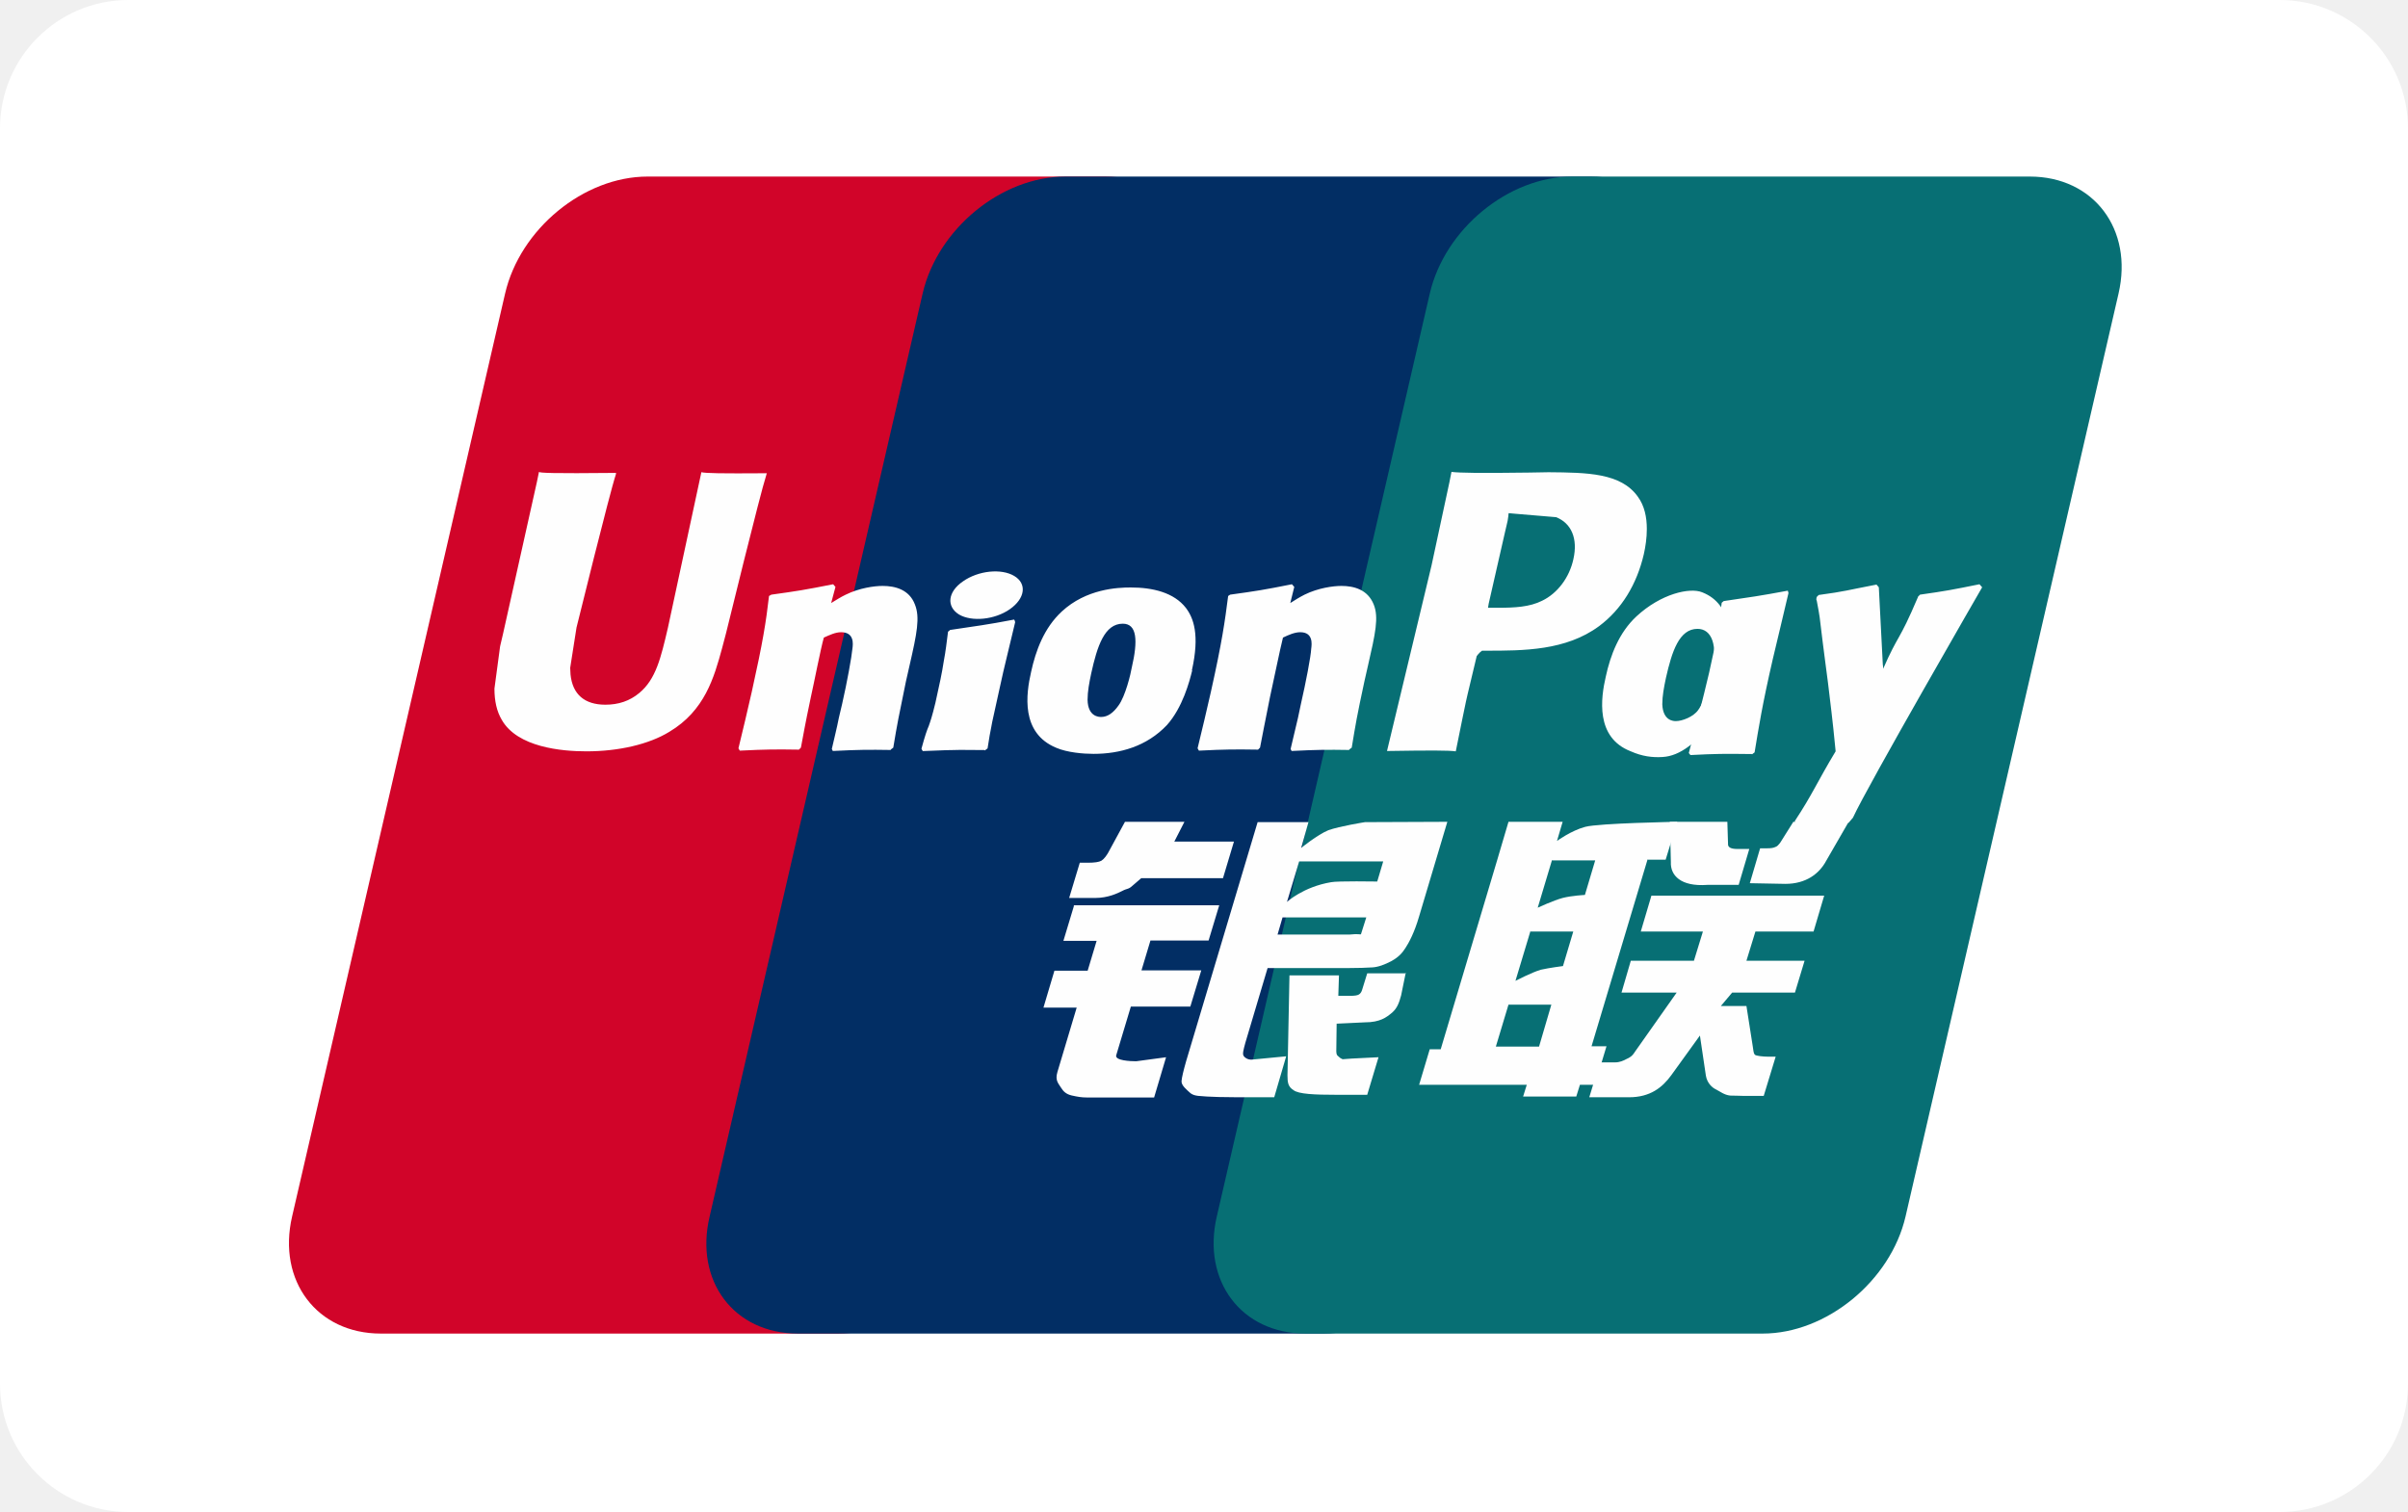
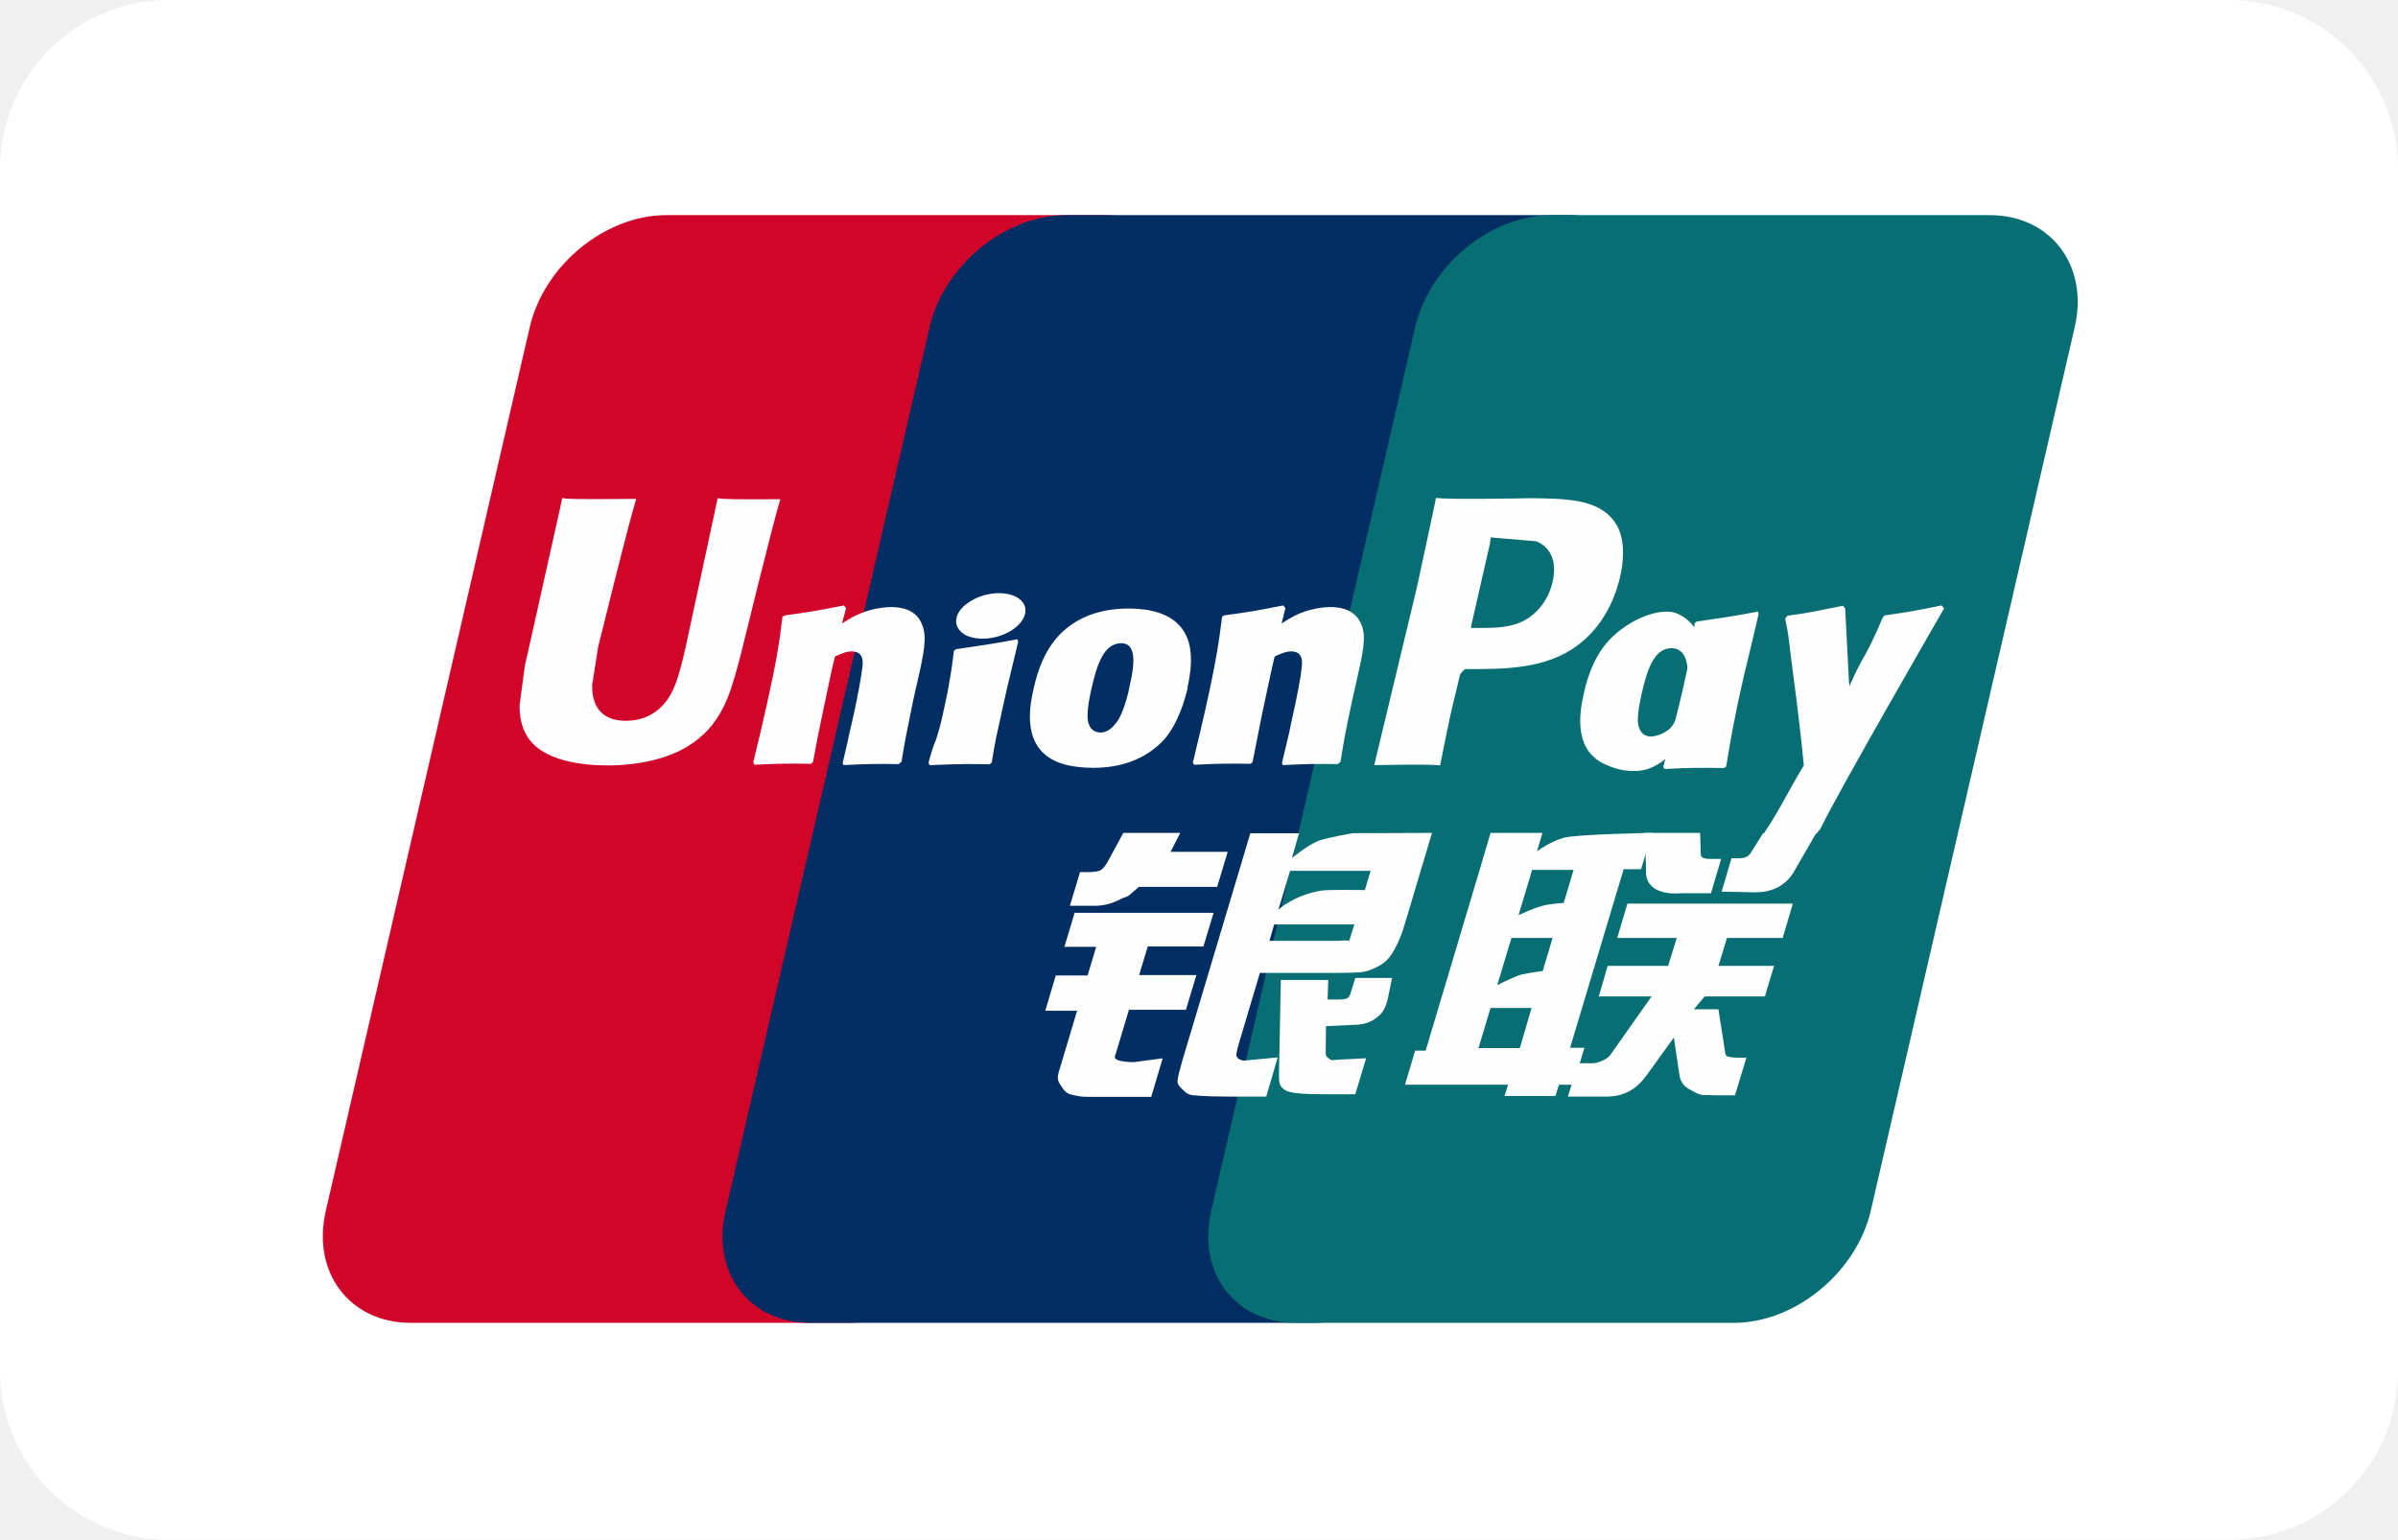
- <svg xmlns="http://www.w3.org/2000/svg" width="750" height="471">
-   <g fill="none" fill-rule="evenodd">
-     <rect width="750" height="471" fill="#FFF" rx="40" />
-     <path fill="#D10429" d="M201.81 55h142.393c19.87 0 32.287 16.406 27.63 36.47L305.5 378.948c-4.656 20.064-24.63 36.47-44.498 36.47H118.61c-19.87 0-32.288-16.406-27.632-36.47L157.312 91.47C161.968 71.302 181.837 55 201.706 55h.104z" />
-     <path fill="#022E64" d="M331.75 55h163.815c19.87 0 10.866 16.406 6.21 36.47L435.44 378.948c-4.656 20.064-3.207 36.47-23.076 36.47H248.55c-19.973 0-32.288-16.406-27.528-36.47L287.356 91.47C292.012 71.302 311.88 55 331.854 55h-.104z" />
-     <path fill="#076F74" d="M489.815 55H632.21c19.868 0 32.286 16.406 27.63 36.47l-66.334 287.478c-4.657 20.064-24.63 36.47-44.498 36.47H406.614c-19.972 0-32.287-16.406-27.63-36.47L445.317 91.47C449.974 71.302 469.843 55 489.71 55h.105z" />
-     <path fill="#FEFEFE" d="M465.905 326.015h13.453l3.83-13.063h-13.35l-3.933 13.063zm10.762-35.948l-4.657 15.466s5.07-2.613 7.865-3.45c2.794-.626 6.933-1.148 6.933-1.148l3.208-10.764h-13.452l.103-.103zm6.727-22.154l-4.45 14.84s4.967-2.3 7.76-3.032c2.795-.73 6.934-.94 6.934-.94l3.208-10.763h-13.35l-.102-.104zm29.7 0l-17.386 57.997h4.657l-3.622 12.017h-4.657l-1.138 3.658H474.39l1.14-3.658H442l3.31-11.076h3.416l17.593-58.937L469.836 256h16.868l-1.76 5.956s4.45-3.24 8.797-4.39c4.243-1.148 28.665-1.566 28.665-1.566l-3.622 11.808h-5.795l.103.105z" />
-     <path fill="#FEFEFE" d="M520 256h18.006l.207 6.792c-.103 1.15.828 1.672 3 1.672h3.623l-3.31 11.182h-9.73c-8.38.627-11.59-3.03-11.382-7.106l-.31-12.436L520 256zm2.216 53.2h-17.178l2.897-9.927h19.662l2.794-9.092h-19.35l3.31-11.18h53.813l-3.31 11.18h-18.11l-2.795 9.093h18.11l-3.002 9.927h-19.558l-3.518 4.18h7.968l1.966 12.54c.207 1.254.207 2.09.62 2.613.415.418 2.795.627 4.14.627h2.38l-3.725 12.226h-6.107c-.93 0-2.38-.104-4.346-.104-1.863-.21-3.104-1.254-4.346-1.88-1.138-.524-2.793-1.882-3.207-4.286l-1.863-12.54-8.9 12.33c-2.794 3.868-6.622 6.898-13.142 6.898H495l3.31-10.868h4.762c1.345 0 2.587-.522 3.518-1.045.932-.417 1.76-.835 2.587-2.193l13.04-18.497zM334.314 282h45.43l-3.313 10.972h-18.108l-2.794 9.3h18.627l-3.415 11.287h-18.524l-4.553 15.15c-.517 1.673 4.45 1.882 6.21 1.882l9.313-1.254-3.726 12.54h-20.904c-1.655 0-2.897-.21-4.76-.627-1.76-.417-2.587-1.253-3.31-2.402-.726-1.254-1.968-2.195-1.14-4.912l6.002-20.064H325l3.415-11.495h10.348l2.794-9.3H331.21l3.31-10.973-.206-.104zm31.387-19.835h18.628l-3.415 11.39h-25.457l-2.794 2.404c-1.242 1.15-1.552.73-3.105 1.567-1.448.73-4.45 2.194-8.382 2.194H333l3.31-10.97h2.485c2.07 0 3.52-.21 4.243-.628.828-.523 1.76-1.672 2.69-3.553l4.657-8.57h18.524l-3.21 6.27v-.105zm35.11 18.81s5.07-4.702 13.762-6.165c1.966-.418 14.384-.21 14.384-.21l1.863-6.27h-26.182l-3.83 12.75v-.105zm24.628 4.807h-25.975l-1.552 5.33h22.56c2.69-.314 3.21.104 3.416-.105l1.655-5.225h-.102zm-33.736-29.678h15.833l-2.276 8.047s4.966-4.075 8.484-5.538c3.52-1.254 11.383-2.508 11.383-2.508L450.79 256l-8.795 29.47c-1.45 5.015-3.208 8.254-4.243 9.822-.93 1.463-2.07 2.82-4.346 4.075-2.173 1.15-4.14 1.88-6.002 1.986-1.656.104-4.346.21-7.865.21h-24.733l-6.934 23.302c-.62 2.3-.93 3.448-.517 4.075.31.523 1.242 1.15 2.38 1.15l10.866-1.045-3.726 12.75h-12.21c-3.933 0-6.727-.106-8.693-.21-1.863-.21-3.83 0-5.175-1.045-1.138-1.045-2.897-2.404-2.794-3.762.104-1.254.62-3.344 1.45-6.27l22.248-74.404z" />
-     <path fill="#FEFEFE" d="M437.84 303l-1.45 7.106c-.62 2.194-1.137 3.866-2.793 5.33-1.76 1.462-3.725 3.03-8.485 3.03l-8.796.418-.104 7.942c-.103 2.194.518 1.985.828 2.403.414.417.724.522 1.138.73l2.794-.208 8.383-.418-3.52 11.704h-9.623c-6.726 0-11.797-.21-13.35-1.463-1.655-1.045-1.862-2.3-1.862-4.598l.62-31.14h15.42l-.207 6.373h3.725c1.242 0 2.174-.104 2.69-.418.518-.313.83-.836 1.036-1.567l1.552-5.016h12.108l-.104-.21zM218.47 147c-.517 2.508-10.45 48.592-10.45 48.592-2.175 9.3-3.727 15.99-8.9 20.273-3.002 2.508-6.52 3.657-10.556 3.657-6.52 0-10.245-3.24-10.866-9.404l-.104-2.09s1.966-12.436 1.966-12.54c0 0 10.35-42.01 12.212-47.548.103-.313.103-.522.103-.627-20.18.21-23.8 0-24.008-.313-.104.418-.62 3.03-.62 3.03l-10.556 47.34-.93 3.97-1.76 13.167c0 3.866.724 7.105 2.277 9.718 4.863 8.57 18.627 9.823 26.388 9.823 10.038 0 19.455-2.195 25.767-6.06 11.073-6.585 13.97-16.93 16.454-26.02l1.242-4.704s10.66-43.576 12.522-49.22c.103-.313.103-.522.207-.626-14.695.104-18.938 0-20.387-.314V147zm59.03 86.623c-7.14-.105-9.728-.105-18.11.313l-.31-.627c.723-3.24 1.55-6.375 2.172-9.615l1.035-4.39c1.552-6.79 3-14.838 3.208-17.24.207-1.464.62-5.122-3.52-5.122-1.758 0-3.517.836-5.38 1.672-1.035 3.658-3 13.9-4.036 18.497-2.07 9.823-2.174 10.972-3.105 15.78l-.62.626c-7.348-.104-9.935-.104-18.42.314L230 233.1c1.45-5.852 2.794-11.704 4.14-17.556 3.518-15.78 4.45-21.84 5.38-29.887l.725-.418c8.28-1.15 10.245-1.464 19.248-3.24l.724.836-1.345 5.016c1.552-.94 3-1.88 4.553-2.613 4.243-2.09 8.9-2.718 11.487-2.718 3.932 0 8.28 1.15 10.038 5.748 1.656 4.075.62 9.09-1.656 19.02l-1.138 5.015c-2.277 11.077-2.69 13.062-3.933 20.586l-.827.628.103.105zm29.058.027c-4.346 0-7.14-.104-9.83 0-2.69 0-5.278.21-9.314.314l-.207-.314-.207-.418c1.138-4.18 1.656-5.643 2.277-7.106.517-1.463 1.034-2.926 2.07-7.21 1.24-5.54 2.07-9.405 2.586-12.854.62-3.24.932-6.06 1.346-9.3l.31-.21.31-.313c4.346-.628 7.037-1.046 9.83-1.464 2.795-.418 5.692-.94 10.142-1.776l.207.418.102.418-2.483 10.345c-.83 3.45-1.657 6.898-2.38 10.347-1.554 7.315-2.278 10.032-2.588 12.017-.414 1.88-.518 2.822-1.14 6.584l-.413.313-.415.315-.207-.105zm45.94-25.675c-.31 1.88-1.965 8.883-4.138 11.81-1.552 2.193-3.312 3.552-5.38 3.552-.622 0-4.14 0-4.244-5.33 0-2.612.517-5.33 1.138-8.255 1.863-8.465 4.14-15.466 9.83-15.466 4.45 0 4.762 5.225 2.795 13.69zm18.732.836c2.483-11.076.517-16.3-1.863-19.436-3.725-4.807-10.348-6.374-17.178-6.374-4.14 0-13.868.418-21.526 7.524-5.484 5.12-8.07 12.122-9.52 18.81-1.553 6.792-3.312 19.02 7.865 23.617 3.413 1.464 8.38 1.882 11.59 1.882 8.174 0 16.556-2.3 22.87-8.987 4.862-5.434 7.035-13.585 7.863-17.034h-.103zm174.432 26.08c-8.693-.103-11.176-.103-19.145.315l-.517-.627c2.173-8.256 4.346-16.616 6.313-24.976 2.483-10.868 3.104-15.466 3.932-21.84l.62-.523c8.59-1.255 10.97-1.568 19.973-3.24l.207.73c-1.656 6.898-3.208 13.69-4.864 20.483-3.31 14.317-4.448 21.632-5.69 29.156l-.828.626v-.105z" />
-     <path fill="#FEFEFE" d="M533.16 209.374c-.414 1.776-2.07 8.882-4.243 11.808-1.45 2.09-4.967 3.45-6.933 3.45-.62 0-4.036 0-4.243-5.226 0-2.613.518-5.33 1.14-8.256 1.862-8.255 4.138-15.257 9.83-15.257 4.45 0 6.416 5.12 4.45 13.585v-.104zm17.075.836c2.483-11.077-7.658-.94-9.21-4.598-2.484-5.748-.932-17.243-10.866-21.11-3.83-1.567-12.833.42-20.49 7.525-5.382 5.016-8.073 12.017-9.52 18.705-1.554 6.688-3.313 19.02 7.76 23.304 3.518 1.567 6.726 1.985 9.934 1.776 11.177-.627 19.662-17.66 25.975-24.348 4.862-5.33 5.69 1.985 6.415-1.254zm-129.943 23.413c-7.14-.105-9.624-.105-18.006.313l-.31-.627c.724-3.24 1.552-6.375 2.276-9.615l.93-4.39c1.554-6.79 3.106-14.838 3.21-17.24.206-1.464.62-5.122-3.416-5.122-1.76 0-3.62.836-5.38 1.672-.932 3.658-3.002 13.9-4.037 18.497-1.967 9.823-2.174 10.972-3.105 15.78l-.62.626c-7.348-.104-9.935-.104-18.42.314L373 233.1c1.45-5.852 2.794-11.704 4.14-17.556 3.518-15.78 4.346-21.84 5.38-29.887l.62-.418c8.28-1.15 10.35-1.464 19.25-3.24l.724.836-1.242 5.016c1.45-.94 3-1.88 4.45-2.613 4.243-2.09 8.9-2.718 11.486-2.718 3.933 0 8.176 1.15 10.038 5.748 1.656 4.075.518 9.09-1.76 19.02l-1.137 5.015c-2.38 11.077-2.692 13.062-3.934 20.586l-.827.628.102.105zm62-86.52l-6 .106c-15.524.208-21.733.103-24.216-.21-.207 1.15-.62 3.135-.62 3.135s-5.59 25.916-5.59 26.02c0 0-13.245 55.176-13.866 57.788 13.556-.21 19.04-.21 21.42.105.52-2.613 3.623-17.974 3.727-17.974 0 0 2.69-11.286 2.794-11.704 0 0 .828-1.15 1.656-1.672h1.242c11.694 0 24.836 0 35.185-7.628 7.037-5.225 11.797-13.063 13.97-22.468.517-2.3.93-5.016.93-7.837 0-3.658-.723-7.21-2.793-10.032-5.277-7.42-15.73-7.524-27.837-7.63zm7.762 27.067c-1.24 5.747-4.967 10.66-9.727 12.958-3.932 1.985-8.693 2.194-13.66 2.194h-3.208l.206-1.254s5.9-25.916 5.9-25.81l.206-1.36.103-1.045 2.38.21s12.21 1.044 12.418 1.044c4.76 1.88 6.83 6.688 5.38 13.063zm127.207 8.666l-.723-.836c-8.796 1.776-10.452 2.09-18.524 3.24l-.62.626c0 .105-.104.21-.104.418v-.104c-6.003 14.107-5.9 11.077-10.763 22.154 0-.523 0-.836-.104-1.36l-1.242-24.034-.723-.836c-9.314 1.777-9.52 2.09-18.006 3.24l-.62.627c-.104.314-.104.628-.104.94l.104.106c1.035 5.538.828 4.284 1.863 12.958.517 4.284 1.138 8.57 1.655 12.75.828 7.105 1.346 10.553 2.38 21.317-5.795 9.615-7.14 13.272-12.728 21.736l.31.836c8.383-.313 10.245-.313 16.454-.313l1.346-1.57c4.656-10.135 40.255-71.79 40.255-71.79l-.104-.104zm-302.716 6.922c4.76-3.344 5.38-7.942 1.345-10.345-4.037-2.404-11.177-1.672-15.938 1.672-4.76 3.24-5.277 7.837-1.24 10.345 3.93 2.3 11.07 1.672 15.832-1.672z" />
-     <path fill="#FEFEFE" d="M575.735 256.104l-6.934 12.018c-2.172 4.075-6.31 7.21-12.727 7.21l-11.073-.21 3.208-10.867h2.173c1.14 0 1.967-.104 2.588-.418.62-.21.932-.627 1.45-1.254l4.138-6.583h17.282l-.103.104z" />
+ <svg xmlns="http://www.w3.org/2000/svg" width="780" height="501" id="svg2" version="1.1">
+   <defs id="defs26" />
+   <g id="g4" style="fill:none;fill-rule:evenodd" transform="translate(15,15)">
+     <rect width="750" height="471" rx="40" id="rect6" style="fill:#ffffff;stroke:#ffffff;stroke-width:30;stroke-miterlimit:4;stroke-dasharray:none;stroke-opacity:1" x="0" y="0" />
+     <path d="m 201.81,55 142.393,0 c 19.87,0 32.287,16.406 27.63,36.47 L 305.5,378.948 c -4.656,20.064 -24.63,36.47 -44.498,36.47 l -142.392,0 c -19.87,0 -32.288,-16.406 -27.632,-36.47 L 157.312,91.47 C 161.968,71.302 181.837,55 201.706,55 l 0.104,0 z" id="path8" style="fill:#d10429" />
+     <path d="m 331.75,55 163.815,0 c 19.87,0 10.866,16.406 6.21,36.47 L 435.44,378.948 c -4.656,20.064 -3.207,36.47 -23.076,36.47 l -163.814,0 c -19.973,0 -32.288,-16.406 -27.528,-36.47 L 287.356,91.47 C 292.012,71.302 311.88,55 331.854,55 l -0.104,0 z" id="path10" style="fill:#022e64" />
+     <path d="m 489.815,55 142.395,0 c 19.868,0 32.286,16.406 27.63,36.47 l -66.334,287.478 c -4.657,20.064 -24.63,36.47 -44.498,36.47 l -142.394,0 c -19.972,0 -32.287,-16.406 -27.63,-36.47 L 445.317,91.47 C 449.974,71.302 469.843,55 489.71,55 l 0.105,0 z" id="path12" style="fill:#076f74" />
+     <path d="m 465.905,326.015 13.453,0 3.83,-13.063 -13.35,0 -3.933,13.063 z m 10.762,-35.948 -4.657,15.466 c 0,0 5.07,-2.613 7.865,-3.45 2.794,-0.626 6.933,-1.148 6.933,-1.148 l 3.208,-10.764 -13.452,0 0.103,-0.103 z m 6.727,-22.154 -4.45,14.84 c 0,0 4.967,-2.3 7.76,-3.032 2.795,-0.73 6.934,-0.94 6.934,-0.94 l 3.208,-10.763 -13.35,0 -0.102,-0.104 z m 29.7,0 -17.386,57.997 4.657,0 -3.622,12.017 -4.657,0 -1.138,3.658 -16.558,0 1.14,-3.658 -33.53,0 3.31,-11.076 3.416,0 17.593,-58.937 3.517,-11.914 16.868,0 -1.76,5.956 c 0,0 4.45,-3.24 8.797,-4.39 4.243,-1.148 28.665,-1.566 28.665,-1.566 l -3.622,11.808 -5.795,0 0.103,0.105 z" id="path14" style="fill:#fefefe" />
+     <path d="m 520,256 18.006,0 0.207,6.792 c -0.103,1.15 0.828,1.672 3,1.672 l 3.623,0 -3.31,11.182 -9.73,0 c -8.38,0.627 -11.59,-3.03 -11.382,-7.106 L 520.104,256.104 520,256 Z m 2.216,53.2 -17.178,0 2.897,-9.927 19.662,0 2.794,-9.092 -19.35,0 3.31,-11.18 53.813,0 -3.31,11.18 -18.11,0 -2.795,9.093 18.11,0 -3.002,9.927 -19.558,0 -3.518,4.18 7.968,0 1.966,12.54 c 0.207,1.254 0.207,2.09 0.62,2.613 0.415,0.418 2.795,0.627 4.14,0.627 l 2.38,0 -3.725,12.226 -6.107,0 c -0.93,0 -2.38,-0.104 -4.346,-0.104 -1.863,-0.21 -3.104,-1.254 -4.346,-1.88 -1.138,-0.524 -2.793,-1.882 -3.207,-4.286 l -1.863,-12.54 -8.9,12.33 c -2.794,3.868 -6.622,6.898 -13.142,6.898 l -12.419,0 3.31,-10.868 4.762,0 c 1.345,0 2.587,-0.522 3.518,-1.045 0.932,-0.417 1.76,-0.835 2.587,-2.193 l 13.04,-18.497 z M 334.314,282 l 45.43,0 -3.313,10.972 -18.108,0 -2.794,9.3 18.627,0 -3.415,11.287 -18.524,0 -4.553,15.15 c -0.517,1.673 4.45,1.882 6.21,1.882 l 9.313,-1.254 -3.726,12.54 -20.904,0 c -1.655,0 -2.897,-0.21 -4.76,-0.627 -1.76,-0.417 -2.587,-1.253 -3.31,-2.402 -0.726,-1.254 -1.968,-2.195 -1.14,-4.912 l 6.002,-20.064 -10.349,0 3.415,-11.495 10.348,0 2.794,-9.3 -10.347,0 3.31,-10.973 -0.206,-0.104 z m 31.387,-19.835 18.628,0 -3.415,11.39 -25.457,0 -2.794,2.404 c -1.242,1.15 -1.552,0.73 -3.105,1.567 -1.448,0.73 -4.45,2.194 -8.382,2.194 l -8.176,0 3.31,-10.97 2.485,0 c 2.07,0 3.52,-0.21 4.243,-0.628 0.828,-0.523 1.76,-1.672 2.69,-3.553 l 4.657,-8.57 18.524,0 -3.21,6.27 0,-0.105 z m 35.11,18.81 c 0,0 5.07,-4.702 13.762,-6.165 1.966,-0.418 14.384,-0.21 14.384,-0.21 l 1.863,-6.27 -26.182,0 -3.83,12.75 0,-0.105 z m 24.628,4.807 -25.975,0 -1.552,5.33 22.56,0 c 2.69,-0.314 3.21,0.104 3.416,-0.105 l 1.655,-5.225 -0.102,0 z m -33.736,-29.678 15.833,0 -2.276,8.047 c 0,0 4.966,-4.075 8.484,-5.538 3.52,-1.254 11.383,-2.508 11.383,-2.508 L 450.79,256 l -8.795,29.47 c -1.45,5.015 -3.208,8.254 -4.243,9.822 -0.93,1.463 -2.07,2.82 -4.346,4.075 -2.173,1.15 -4.14,1.88 -6.002,1.986 -1.656,0.104 -4.346,0.21 -7.865,0.21 l -24.733,0 -6.934,23.302 c -0.62,2.3 -0.93,3.448 -0.517,4.075 0.31,0.523 1.242,1.15 2.38,1.15 l 10.866,-1.045 -3.726,12.75 -12.21,0 c -3.933,0 -6.727,-0.106 -8.693,-0.21 -1.863,-0.21 -3.83,0 -5.175,-1.045 -1.138,-1.045 -2.897,-2.404 -2.794,-3.762 0.104,-1.254 0.62,-3.344 1.45,-6.27 l 22.248,-74.404 z" id="path16" style="fill:#fefefe" />
+     <path d="m 437.84,303 -1.45,7.106 c -0.62,2.194 -1.137,3.866 -2.793,5.33 -1.76,1.462 -3.725,3.03 -8.485,3.03 l -8.796,0.418 -0.104,7.942 c -0.103,2.194 0.518,1.985 0.828,2.403 0.414,0.417 0.724,0.522 1.138,0.73 l 2.794,-0.208 8.383,-0.418 -3.52,11.704 -9.623,0 c -6.726,0 -11.797,-0.21 -13.35,-1.463 -1.655,-1.045 -1.862,-2.3 -1.862,-4.598 l 0.62,-31.14 15.42,0 -0.207,6.373 3.725,0 c 1.242,0 2.174,-0.104 2.69,-0.418 0.518,-0.313 0.83,-0.836 1.036,-1.567 l 1.552,-5.016 12.108,0 -0.104,-0.21 z M 218.47,147 c -0.517,2.508 -10.45,48.592 -10.45,48.592 -2.175,9.3 -3.727,15.99 -8.9,20.273 -3.002,2.508 -6.52,3.657 -10.556,3.657 -6.52,0 -10.245,-3.24 -10.866,-9.404 l -0.104,-2.09 c 0,0 1.966,-12.436 1.966,-12.54 0,0 10.35,-42.01 12.212,-47.548 0.103,-0.313 0.103,-0.522 0.103,-0.627 -20.18,0.21 -23.8,0 -24.008,-0.313 -0.104,0.418 -0.62,3.03 -0.62,3.03 l -10.556,47.34 -0.93,3.97 -1.76,13.167 c 0,3.866 0.724,7.105 2.277,9.718 4.863,8.57 18.627,9.823 26.388,9.823 10.038,0 19.455,-2.195 25.767,-6.06 11.073,-6.585 13.97,-16.93 16.454,-26.02 l 1.242,-4.704 c 0,0 10.66,-43.576 12.522,-49.22 0.103,-0.313 0.103,-0.522 0.207,-0.626 -14.695,0.104 -18.938,0 -20.387,-0.314 l 0,-0.104 z m 59.03,86.623 c -7.14,-0.105 -9.728,-0.105 -18.11,0.313 l -0.31,-0.627 c 0.723,-3.24 1.55,-6.375 2.172,-9.615 l 1.035,-4.39 c 1.552,-6.79 3,-14.838 3.208,-17.24 0.207,-1.464 0.62,-5.122 -3.52,-5.122 -1.758,0 -3.517,0.836 -5.38,1.672 -1.035,3.658 -3,13.9 -4.036,18.497 -2.07,9.823 -2.174,10.972 -3.105,15.78 l -0.62,0.626 c -7.348,-0.104 -9.935,-0.104 -18.42,0.314 L 230,233.1 c 1.45,-5.852 2.794,-11.704 4.14,-17.556 3.518,-15.78 4.45,-21.84 5.38,-29.887 l 0.725,-0.418 c 8.28,-1.15 10.245,-1.464 19.248,-3.24 l 0.724,0.836 -1.345,5.016 c 1.552,-0.94 3,-1.88 4.553,-2.613 4.243,-2.09 8.9,-2.718 11.487,-2.718 3.932,0 8.28,1.15 10.038,5.748 1.656,4.075 0.62,9.09 -1.656,19.02 l -1.138,5.015 c -2.277,11.077 -2.69,13.062 -3.933,20.586 l -0.827,0.628 0.103,0.105 z m 29.058,0.027 c -4.346,0 -7.14,-0.104 -9.83,0 -2.69,0 -5.278,0.21 -9.314,0.314 L 287.207,233.65 287,233.232 c 1.138,-4.18 1.656,-5.643 2.277,-7.106 0.517,-1.463 1.034,-2.926 2.07,-7.21 1.24,-5.54 2.07,-9.405 2.586,-12.854 0.62,-3.24 0.932,-6.06 1.346,-9.3 l 0.31,-0.21 0.31,-0.313 c 4.346,-0.628 7.037,-1.046 9.83,-1.464 2.795,-0.418 5.692,-0.94 10.142,-1.776 l 0.207,0.418 0.102,0.418 -2.483,10.345 c -0.83,3.45 -1.657,6.898 -2.38,10.347 -1.554,7.315 -2.278,10.032 -2.588,12.017 -0.414,1.88 -0.518,2.822 -1.14,6.584 l -0.413,0.313 -0.415,0.315 -0.207,-0.105 z m 45.94,-25.675 c -0.31,1.88 -1.965,8.883 -4.138,11.81 -1.552,2.193 -3.312,3.552 -5.38,3.552 -0.622,0 -4.14,0 -4.244,-5.33 0,-2.612 0.517,-5.33 1.138,-8.255 1.863,-8.465 4.14,-15.466 9.83,-15.466 4.45,0 4.762,5.225 2.795,13.69 z m 18.732,0.836 c 2.483,-11.076 0.517,-16.3 -1.863,-19.436 -3.725,-4.807 -10.348,-6.374 -17.178,-6.374 -4.14,0 -13.868,0.418 -21.526,7.524 -5.484,5.12 -8.07,12.122 -9.52,18.81 -1.553,6.792 -3.312,19.02 7.865,23.617 3.413,1.464 8.38,1.882 11.59,1.882 8.174,0 16.556,-2.3 22.87,-8.987 4.862,-5.434 7.035,-13.585 7.863,-17.034 l -0.103,0 z m 174.432,26.08 c -8.693,-0.103 -11.176,-0.103 -19.145,0.315 L 526,234.579 c 2.173,-8.256 4.346,-16.616 6.313,-24.976 2.483,-10.868 3.104,-15.466 3.932,-21.84 l 0.62,-0.523 c 8.59,-1.255 10.97,-1.568 19.973,-3.24 l 0.207,0.73 c -1.656,6.898 -3.208,13.69 -4.864,20.483 -3.31,14.317 -4.448,21.632 -5.69,29.156 l -0.828,0.626 0,-0.105 z" id="path18" style="fill:#fefefe" />
+     <path d="m 533.16,209.374 c -0.414,1.776 -2.07,8.882 -4.243,11.808 -1.45,2.09 -4.967,3.45 -6.933,3.45 -0.62,0 -4.036,0 -4.243,-5.226 0,-2.613 0.518,-5.33 1.14,-8.256 1.862,-8.255 4.138,-15.257 9.83,-15.257 4.45,0 6.416,5.12 4.45,13.585 l 0,-0.104 z m 17.075,0.836 c 2.483,-11.077 -7.658,-0.94 -9.21,-4.598 -2.484,-5.748 -0.932,-17.243 -10.866,-21.11 -3.83,-1.567 -12.833,0.42 -20.49,7.525 -5.382,5.016 -8.073,12.017 -9.52,18.705 -1.554,6.688 -3.313,19.02 7.76,23.304 3.518,1.567 6.726,1.985 9.934,1.776 11.177,-0.627 19.662,-17.66 25.975,-24.348 4.862,-5.33 5.69,1.985 6.415,-1.254 z m -129.943,23.413 c -7.14,-0.105 -9.624,-0.105 -18.006,0.313 l -0.31,-0.627 c 0.724,-3.24 1.552,-6.375 2.276,-9.615 l 0.93,-4.39 c 1.554,-6.79 3.106,-14.838 3.21,-17.24 0.206,-1.464 0.62,-5.122 -3.416,-5.122 -1.76,0 -3.62,0.836 -5.38,1.672 -0.932,3.658 -3.002,13.9 -4.037,18.497 -1.967,9.823 -2.174,10.972 -3.105,15.78 l -0.62,0.626 c -7.348,-0.104 -9.935,-0.104 -18.42,0.314 L 373,233.1 c 1.45,-5.852 2.794,-11.704 4.14,-17.556 3.518,-15.78 4.346,-21.84 5.38,-29.887 l 0.62,-0.418 c 8.28,-1.15 10.35,-1.464 19.25,-3.24 l 0.724,0.836 -1.242,5.016 c 1.45,-0.94 3,-1.88 4.45,-2.613 4.243,-2.09 8.9,-2.718 11.486,-2.718 3.933,0 8.176,1.15 10.038,5.748 1.656,4.075 0.518,9.09 -1.76,19.02 l -1.137,5.015 c -2.38,11.077 -2.692,13.062 -3.934,20.586 l -0.827,0.628 0.102,0.105 z m 62,-86.52 -6,0.106 c -15.524,0.208 -21.733,0.103 -24.216,-0.21 -0.207,1.15 -0.62,3.135 -0.62,3.135 0,0 -5.59,25.916 -5.59,26.02 0,0 -13.245,55.176 -13.866,57.788 13.556,-0.21 19.04,-0.21 21.42,0.105 0.52,-2.613 3.623,-17.974 3.727,-17.974 0,0 2.69,-11.286 2.794,-11.704 0,0 0.828,-1.15 1.656,-1.672 l 1.242,0 c 11.694,0 24.836,0 35.185,-7.628 7.037,-5.225 11.797,-13.063 13.97,-22.468 0.517,-2.3 0.93,-5.016 0.93,-7.837 0,-3.658 -0.723,-7.21 -2.793,-10.032 -5.277,-7.42 -15.73,-7.524 -27.837,-7.63 z m 7.762,27.067 c -1.24,5.747 -4.967,10.66 -9.727,12.958 -3.932,1.985 -8.693,2.194 -13.66,2.194 l -3.208,0 0.206,-1.254 c 0,0 5.9,-25.916 5.9,-25.81 l 0.206,-1.36 0.103,-1.045 2.38,0.21 c 0,0 12.21,1.044 12.418,1.044 4.76,1.88 6.83,6.688 5.38,13.063 z m 127.207,8.666 -0.723,-0.836 c -8.796,1.776 -10.452,2.09 -18.524,3.24 l -0.62,0.626 c 0,0.105 -0.104,0.21 -0.104,0.418 l 0,-0.104 c -6.003,14.107 -5.9,11.077 -10.763,22.154 0,-0.523 0,-0.836 -0.104,-1.36 l -1.242,-24.034 -0.723,-0.836 c -9.314,1.777 -9.52,2.09 -18.006,3.24 l -0.62,0.627 c -0.104,0.314 -0.104,0.628 -0.104,0.94 l 0.104,0.106 c 1.035,5.538 0.828,4.284 1.863,12.958 0.517,4.284 1.138,8.57 1.655,12.75 0.828,7.105 1.346,10.553 2.38,21.317 -5.795,9.615 -7.14,13.272 -12.728,21.736 l 0.31,0.836 c 8.383,-0.313 10.245,-0.313 16.454,-0.313 l 1.346,-1.57 c 4.656,-10.135 40.255,-71.79 40.255,-71.79 l -0.104,-0.104 z m -302.716,6.922 c 4.76,-3.344 5.38,-7.942 1.345,-10.345 -4.037,-2.404 -11.177,-1.672 -15.938,1.672 -4.76,3.24 -5.277,7.837 -1.24,10.345 3.93,2.3 11.07,1.672 15.832,-1.672 z" id="path20" style="fill:#fefefe" />
+     <path d="m 575.735,256.104 -6.934,12.018 c -2.172,4.075 -6.31,7.21 -12.727,7.21 l -11.073,-0.21 3.208,-10.867 2.173,0 c 1.14,0 1.967,-0.104 2.588,-0.418 0.62,-0.21 0.932,-0.627 1.45,-1.254 l 4.138,-6.583 17.282,0 -0.103,0.104 z" id="path22" style="fill:#fefefe" />
  </g>
</svg>
